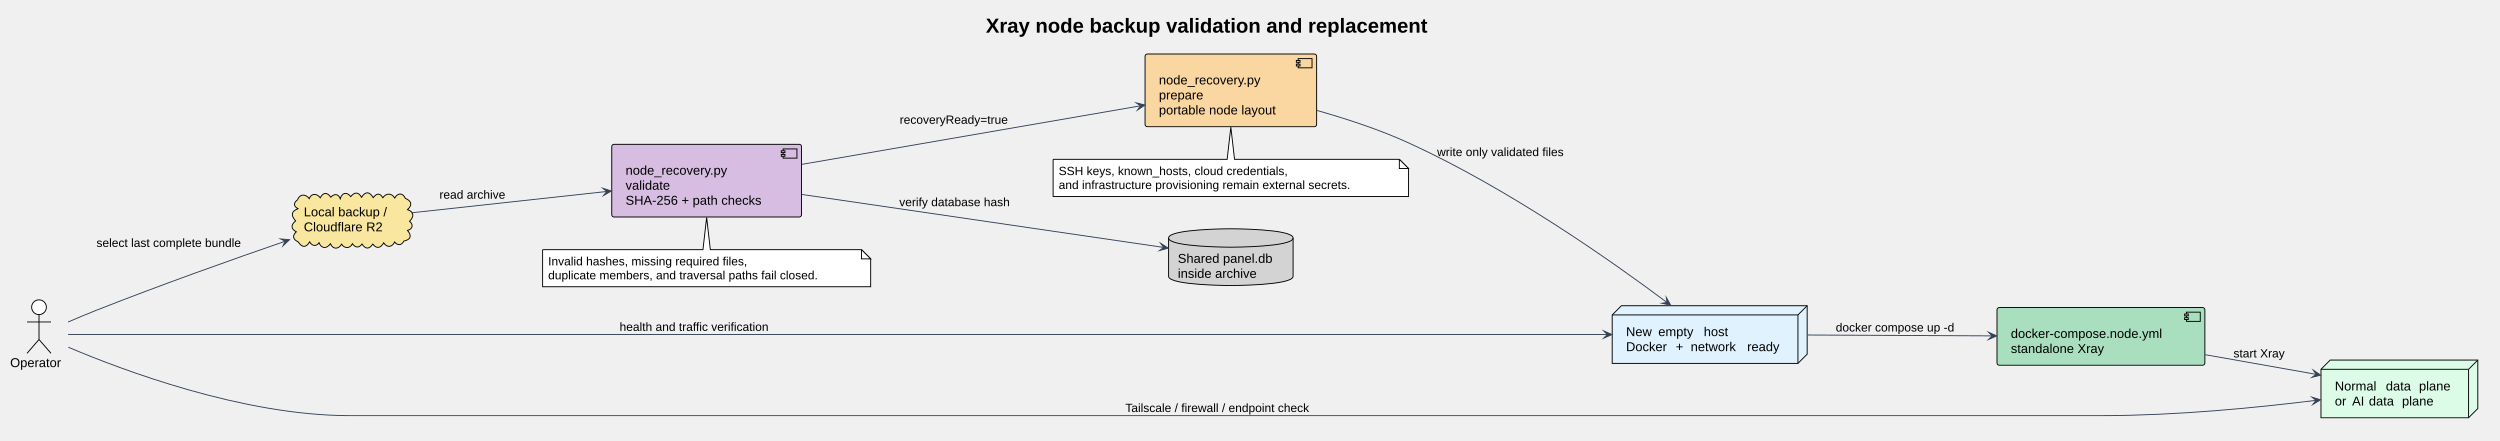
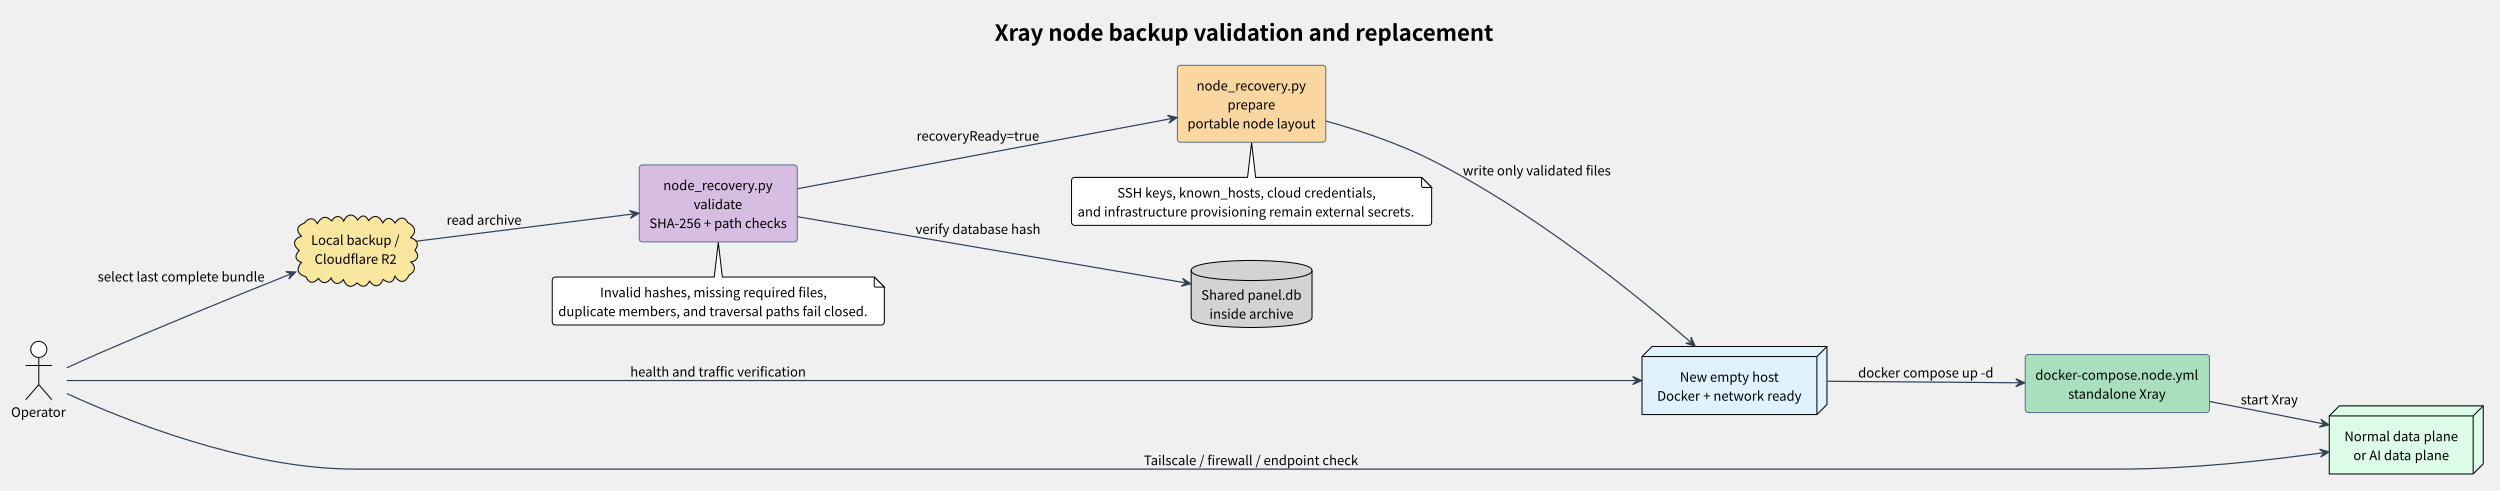
- <svg xmlns="http://www.w3.org/2000/svg" contentStyleType="text/css" data-diagram-type="DESCRIPTION" height="478px" preserveAspectRatio="none" style="width:2713px;height:478px;background:#FFFFFF;" version="1.1" viewBox="0 0 2713 478" width="2713px" zoomAndPan="magnify">
+ <svg xmlns="http://www.w3.org/2000/svg" contentStyleType="text/css" data-diagram-type="DESCRIPTION" height="487px" preserveAspectRatio="none" style="width:2484px;height:487px;background:#FFFFFF;" version="1.1" viewBox="0 0 2484 487" width="2484px" zoomAndPan="magnify">
  <defs />
  <g>
    <g class="title" data-source-line="2">
-       <text fill="#000000" font-family="Arial" font-size="22" font-weight="700" lengthAdjust="spacing" textLength="572.258" x="1069.824" y="35.421">Xray node backup validation and replacement</text>
+       <text fill="#000000" font-family="Noto Sans CJK SC" font-size="22" font-weight="bold" lengthAdjust="spacing" textLength="498.808" x="988.264" y="40.52">Xray node backup validation and replacement</text>
    </g>
-     <g class="entity" data-qualified-name="operator" data-source-line="8" id="ent0001">
-       <ellipse cx="42.333" cy="333.399" fill="#FFFFFF" rx="8" ry="8" style="stroke:#000000;stroke-width:1;" />
-       <path d="M42.333,341.399 L42.333,368.399 M29.332,349.399 L55.333,349.399 M42.333,368.399 L29.332,383.399 M42.333,368.399 L55.333,383.399" fill="none" style="stroke:#000000;stroke-width:1;" />
-       <text fill="#000000" font-family="Arial" font-size="14" lengthAdjust="spacing" textLength="62.665" x="11" y="398.394">Operator</text>
+     <g class="entity" data-entity="operator" data-source-line="5" data-uid="ent0002" id="entity_operator">
+       <ellipse cx="38.547" cy="347.176" fill="#FFFFFF" rx="8" ry="8" style="stroke:#000000;stroke-width:1;" />
+       <path d="M38.547,355.176 L38.547,382.176 M25.547,363.176 L51.547,363.176 M38.547,382.176 L25.547,397.176 M38.547,382.176 L51.547,397.176" fill="none" style="stroke:#000000;stroke-width:1;" />
+       <text fill="#000000" font-family="Noto Sans CJK SC" font-size="13" lengthAdjust="spacing" textLength="55.094" x="11" y="414.256">Operator</text>
    </g>
-     <g class="entity" data-qualified-name="archive" data-source-line="9" id="ent0002">
-       <path d="M322.865,216.845 C325.511,209.991 331.677,210.466 335.581,215.501 C338.163,209.186 344.147,210.017 347.54,214.613 C350.816,208.468 355.091,208.439 358.988,214.007 C362.521,210.096 367.183,210.022 369.23,215.609 C371.193,209.039 376.274,207.808 380.634,213.353 C384.744,208.228 388.914,208.059 392.335,214.076 C396.821,207.267 400.977,207.819 405.036,214.478 C408.51,209.858 412.043,208.919 415.445,214.552 C419.196,209.211 424.924,209.443 428.416,214.865 C431.639,209.078 437.111,208.971 439.898,215.28 C446.612,218.04 447.81,222.334 442.263,227.473 C449.832,230.11 449.229,235.351 444.456,240.126 C448.969,243.831 447.833,248.591 442.24,250.037 C447.166,256.03 445.805,259.898 438.273,261.626 C435.811,266.354 431.615,266.857 428.257,262.628 C425.476,268.47 420.014,269.063 416.366,263.535 C413.367,269.016 408.884,270.518 404.562,264.947 C400.529,270.603 396.745,270.657 392.815,264.841 C389.578,269.495 385.375,268.86 382.44,264.494 C379.717,270.029 373.891,269.858 370.69,265.036 C367.37,270.521 361.391,271.077 358.582,264.522 C354.651,269.946 349.047,270.332 346.184,263.446 C343.198,267.985 338.239,266.827 336.102,262.481 C331.924,269.286 327.723,268.706 323.543,262.484 C318.153,259.974 316.735,255.96 321.525,251.569 C315.264,248.166 315.769,243.858 320.78,239.746 C315.988,234.115 315.329,229.642 323.356,226.506 C318.306,223.689 318.512,220.141 322.865,216.845" fill="#F9E79F" style="stroke:#000000;stroke-width:1;" />
-       <text fill="#000000" font-family="Arial" font-size="14" lengthAdjust="spacing" textLength="101.179" x="329.67" y="234.755">Local backup /</text>
-       <text fill="#000000" font-family="Arial" font-size="14" lengthAdjust="spacing" textLength="94.842" x="329.67" y="251.051">Cloudflare R2</text>
+     <g class="entity" data-entity="archive" data-source-line="6" data-uid="ent0003" id="entity_archive">
+       <path d="M302.264,221.834 C306.41,216.369 311.563,215.334 315.384,222.179 C319.107,215.336 323.538,213.578 329.649,219.513 C332.746,213.749 338.53,213.572 341.502,219.638 C344.539,212.379 351.27,211.507 355.345,218.64 C359.219,213.292 362.933,212.973 366.321,219.104 C371.897,212.569 376.989,214.568 380.326,221.443 C384.346,215.228 388.593,215.92 392.483,221.575 C396.106,216.048 401.497,214.283 405.395,221.293 C412.51,224.955 414.368,230.155 408.075,236.224 C414.751,238.335 416.733,242.795 412.256,248.656 C417.368,253.931 414.953,259.024 408.311,260.323 C413.617,264.932 412.547,270.168 406.563,273.25 C402.738,281.067 397.562,281.902 392.338,274.564 C390.466,281.769 385.539,281.583 380.736,277.604 C377.119,285.219 372.656,286.141 367.118,279.43 C363.7,286.034 359.607,285.528 354.689,281.123 C348.805,286.974 343.934,284.764 341.162,277.829 C337.358,283.387 331.272,282.851 329.03,276.268 C325.293,281.745 320.463,282.809 316.415,276.603 C311.66,281.972 307.12,282.048 303.946,275.013 C295.684,272.791 293.778,267.327 299.531,260.763 C292.542,258.334 292.698,253.488 297.348,248.914 C290.594,243.736 291.04,237.608 299.406,234.605 C293.876,229.454 294.771,224.07 302.264,221.834" fill="#F9E79F" style="stroke:#000000;stroke-width:1;" />
+       <text fill="#000000" font-family="Noto Sans CJK SC" font-size="13" lengthAdjust="spacing" textLength="88.608" x="309.09" y="243.346">Local backup /</text>
+       <text fill="#000000" font-family="Noto Sans CJK SC" font-size="13" lengthAdjust="spacing" textLength="81.679" x="312.555" y="262.17">Cloudflare R2</text>
    </g>
-     <g class="entity" data-qualified-name="validator" data-source-line="10" id="ent0003">
-       <rect fill="#D7BDE2" height="78.891" rx="2.5" ry="2.5" style="stroke:#000000;stroke-width:1;" width="205.956" x="663.87" y="156.609" />
-       <rect fill="#D7BDE2" height="10" style="stroke:#000000;stroke-width:1;" width="15" x="849.826" y="161.609" />
-       <rect fill="#D7BDE2" height="2" style="stroke:#000000;stroke-width:1;" width="4" x="847.826" y="163.609" />
-       <rect fill="#D7BDE2" height="2" style="stroke:#000000;stroke-width:1;" width="4" x="847.826" y="167.609" />
-       <text fill="#000000" font-family="Arial" font-size="14" lengthAdjust="spacing" textLength="125.132" x="678.87" y="189.605">node_recovery.py</text>
-       <text fill="#000000" font-family="Arial" font-size="14" lengthAdjust="spacing" textLength="56.212" x="678.87" y="205.901">validate</text>
-       <text fill="#000000" font-family="Arial" font-size="14" lengthAdjust="spacing" textLength="165.956" x="678.87" y="222.198">SHA-256 + path checks</text>
+     <g class="entity" data-entity="validator" data-source-line="7" data-uid="ent0004" id="entity_validator">
+       <rect fill="#D7BDE2" height="76.472" rx="3" ry="3" style="stroke:#53708C;stroke-width:1;" width="157.007" x="635.18" y="163.856" />
+       <text fill="#000000" font-family="Noto Sans CJK SC" font-size="13" lengthAdjust="spacing" textLength="109.33" x="659.019" y="188.936">node_recovery.py</text>
+       <text fill="#000000" font-family="Noto Sans CJK SC" font-size="13" lengthAdjust="spacing" textLength="48.841" x="689.263" y="207.76">validate</text>
+       <text fill="#000000" font-family="Noto Sans CJK SC" font-size="13" lengthAdjust="spacing" textLength="137.007" x="645.18" y="226.584">SHA-256 + path checks</text>
    </g>
-     <g class="entity" data-qualified-name="preparer" data-source-line="11" id="ent0004">
-       <rect fill="#FAD7A0" height="78.891" rx="2.5" ry="2.5" style="stroke:#000000;stroke-width:1;" width="186.186" x="1242.62" y="58.609" />
-       <rect fill="#FAD7A0" height="10" style="stroke:#000000;stroke-width:1;" width="15" x="1408.806" y="63.609" />
-       <rect fill="#FAD7A0" height="2" style="stroke:#000000;stroke-width:1;" width="4" x="1406.806" y="65.609" />
-       <rect fill="#FAD7A0" height="2" style="stroke:#000000;stroke-width:1;" width="4" x="1406.806" y="69.609" />
-       <text fill="#000000" font-family="Arial" font-size="14" lengthAdjust="spacing" textLength="125.132" x="1257.62" y="91.605">node_recovery.py</text>
-       <text fill="#000000" font-family="Arial" font-size="14" lengthAdjust="spacing" textLength="55.091" x="1257.62" y="107.901">prepare</text>
-       <text fill="#000000" font-family="Arial" font-size="14" lengthAdjust="spacing" textLength="146.186" x="1257.62" y="124.198">portable node layout</text>
+     <g class="entity" data-entity="preparer" data-source-line="8" data-uid="ent0005" id="entity_preparer">
+       <rect fill="#FAD7A0" height="76.472" rx="3" ry="3" style="stroke:#53708C;stroke-width:1;" width="147.478" x="1169.84" y="64.856" />
+       <text fill="#000000" font-family="Noto Sans CJK SC" font-size="13" lengthAdjust="spacing" textLength="109.33" x="1188.914" y="89.936">node_recovery.py</text>
+       <text fill="#000000" font-family="Noto Sans CJK SC" font-size="13" lengthAdjust="spacing" textLength="47.931" x="1219.613" y="108.76">prepare</text>
+       <text fill="#000000" font-family="Noto Sans CJK SC" font-size="13" lengthAdjust="spacing" textLength="127.478" x="1179.84" y="127.584">portable node layout</text>
    </g>
-     <g class="entity" data-qualified-name="host" data-source-line="12" id="ent0005">
-       <polygon fill="#E0F2FE" points="1749.56,341.759,1759.56,331.759,1961.135,331.759,1961.135,384.353,1951.135,394.353,1749.56,394.353,1749.56,341.759" style="stroke:#000000;stroke-width:1;stroke-linejoin:miter;stroke-miterlimit:10;" />
-       <line style="stroke:#000000;stroke-width:1;" x1="1951.135" x2="1961.135" y1="341.759" y2="331.759" />
-       <line style="stroke:#000000;stroke-width:1;" x1="1749.56" x2="1951.135" y1="341.759" y2="341.759" />
-       <line style="stroke:#000000;stroke-width:1;" x1="1951.135" x2="1951.135" y1="341.759" y2="394.353" />
-       <text fill="#000000" font-family="Arial" font-size="14" lengthAdjust="spacing" textLength="30.536" x="1764.56" y="364.755">New</text>
-       <text fill="#000000" font-family="Arial" font-size="14" lengthAdjust="spacing" textLength="4.45" x="1795.096" y="364.755"> </text>
-       <text fill="#000000" font-family="Arial" font-size="14" lengthAdjust="spacing" textLength="44.912" x="1799.546" y="364.755">empty</text>
-       <text fill="#000000" font-family="Arial" font-size="14" lengthAdjust="spacing" textLength="4.45" x="1844.458" y="364.755"> </text>
-       <text fill="#000000" font-family="Arial" font-size="14" lengthAdjust="spacing" textLength="30.222" x="1848.909" y="364.755">host</text>
-       <text fill="#000000" font-family="Arial" font-size="14" lengthAdjust="spacing" textLength="49.52" x="1764.56" y="381.051">Docker</text>
-       <text fill="#000000" font-family="Arial" font-size="14" lengthAdjust="spacing" textLength="4.45" x="1814.08" y="381.051"> </text>
-       <text fill="#000000" font-family="Arial" font-size="14" lengthAdjust="spacing" textLength="11.73" x="1818.53" y="381.051">+</text>
-       <text fill="#000000" font-family="Arial" font-size="14" lengthAdjust="spacing" textLength="4.45" x="1830.26" y="381.051"> </text>
-       <text fill="#000000" font-family="Arial" font-size="14" lengthAdjust="spacing" textLength="56.855" x="1834.71" y="381.051">network</text>
-       <text fill="#000000" font-family="Arial" font-size="14" lengthAdjust="spacing" textLength="4.45" x="1891.565" y="381.051"> </text>
-       <text fill="#000000" font-family="Arial" font-size="14" lengthAdjust="spacing" textLength="40.12" x="1896.015" y="381.051">ready</text>
+     <g class="entity" data-entity="host" data-source-line="9" data-uid="ent0006" id="entity_host">
+       <polygon fill="#E0F2FE" points="1631.49,354.266,1641.49,344.266,1815.27,344.266,1815.27,401.914,1805.27,411.914,1631.49,411.914,1631.49,354.266" style="stroke:#000000;stroke-width:1;" />
+       <line style="stroke:#000000;stroke-width:1;" x1="1805.27" x2="1815.27" y1="354.266" y2="344.266" />
+       <line style="stroke:#000000;stroke-width:1;" x1="1631.49" x2="1805.27" y1="354.266" y2="354.266" />
+       <line style="stroke:#000000;stroke-width:1;" x1="1805.27" x2="1805.27" y1="354.266" y2="411.914" />
+       <text fill="#000000" font-family="Noto Sans CJK SC" font-size="13" lengthAdjust="spacing" textLength="27.027" x="1669.091" y="379.346">New</text>
+       <text fill="#000000" font-family="Noto Sans CJK SC" font-size="13" lengthAdjust="spacing" textLength="2.912" x="1696.118" y="379.346"> </text>
+       <text fill="#000000" font-family="Noto Sans CJK SC" font-size="13" lengthAdjust="spacing" textLength="38.974" x="1699.03" y="379.346">empty</text>
+       <text fill="#000000" font-family="Noto Sans CJK SC" font-size="13" lengthAdjust="spacing" textLength="2.912" x="1738.004" y="379.346"> </text>
+       <text fill="#000000" font-family="Noto Sans CJK SC" font-size="13" lengthAdjust="spacing" textLength="26.754" x="1740.916" y="379.346">host</text>
+       <text fill="#000000" font-family="Noto Sans CJK SC" font-size="13" lengthAdjust="spacing" textLength="42.874" x="1646.49" y="398.17">Docker</text>
+       <text fill="#000000" font-family="Noto Sans CJK SC" font-size="13" lengthAdjust="spacing" textLength="2.912" x="1689.364" y="398.17"> </text>
+       <text fill="#000000" font-family="Noto Sans CJK SC" font-size="13" lengthAdjust="spacing" textLength="7.215" x="1692.276" y="398.17">+</text>
+       <text fill="#000000" font-family="Noto Sans CJK SC" font-size="13" lengthAdjust="spacing" textLength="2.912" x="1699.491" y="398.17"> </text>
+       <text fill="#000000" font-family="Noto Sans CJK SC" font-size="13" lengthAdjust="spacing" textLength="50.557" x="1702.403" y="398.17">network</text>
+       <text fill="#000000" font-family="Noto Sans CJK SC" font-size="13" lengthAdjust="spacing" textLength="2.912" x="1752.96" y="398.17"> </text>
+       <text fill="#000000" font-family="Noto Sans CJK SC" font-size="13" lengthAdjust="spacing" textLength="34.398" x="1755.872" y="398.17">ready</text>
    </g>
-     <g class="entity" data-qualified-name="compose" data-source-line="13" id="ent0006">
-       <rect fill="#A9DFBF" height="62.594" rx="2.5" ry="2.5" style="stroke:#000000;stroke-width:1;" width="225.589" x="2167.14" y="333.759" />
-       <rect fill="#A9DFBF" height="10" style="stroke:#000000;stroke-width:1;" width="15" x="2372.729" y="338.759" />
-       <rect fill="#A9DFBF" height="2" style="stroke:#000000;stroke-width:1;" width="4" x="2370.729" y="340.759" />
-       <rect fill="#A9DFBF" height="2" style="stroke:#000000;stroke-width:1;" width="4" x="2370.729" y="344.759" />
-       <text fill="#000000" font-family="Arial" font-size="14" lengthAdjust="spacing" textLength="185.589" x="2182.14" y="366.755">docker-compose.node.yml</text>
-       <text fill="#000000" font-family="Arial" font-size="14" lengthAdjust="spacing" textLength="114.304" x="2182.14" y="383.051">standalone Xray</text>
+     <g class="entity" data-entity="compose" data-source-line="10" data-uid="ent0007" id="entity_compose">
+       <rect fill="#A9DFBF" height="57.648" rx="3" ry="3" style="stroke:#53708C;stroke-width:1;" width="183.072" x="2012.27" y="352.266" />
+       <text fill="#000000" font-family="Noto Sans CJK SC" font-size="13" lengthAdjust="spacing" textLength="163.072" x="2022.27" y="377.346">docker-compose.node.yml</text>
+       <text fill="#000000" font-family="Noto Sans CJK SC" font-size="13" lengthAdjust="spacing" textLength="97.812" x="2054.9" y="396.17">standalone Xray</text>
    </g>
-     <g class="entity" data-qualified-name="node" data-source-line="14" id="ent0007">
-       <polygon fill="#DCFCE7" points="2518.73,400.759,2528.73,390.759,2688.907,390.759,2688.907,443.353,2678.907,453.353,2518.73,453.353,2518.73,400.759" style="stroke:#000000;stroke-width:1;stroke-linejoin:miter;stroke-miterlimit:10;" />
-       <line style="stroke:#000000;stroke-width:1;" x1="2678.907" x2="2688.907" y1="400.759" y2="390.759" />
-       <line style="stroke:#000000;stroke-width:1;" x1="2518.73" x2="2678.907" y1="400.759" y2="400.759" />
-       <line style="stroke:#000000;stroke-width:1;" x1="2678.907" x2="2678.907" y1="400.759" y2="453.353" />
-       <text fill="#000000" font-family="Arial" font-size="14" lengthAdjust="spacing" textLength="50.9" x="2533.73" y="423.755">Normal</text>
-       <text fill="#000000" font-family="Arial" font-size="14" lengthAdjust="spacing" textLength="4.45" x="2584.63" y="423.755"> </text>
-       <text fill="#000000" font-family="Arial" font-size="14" lengthAdjust="spacing" textLength="31.534" x="2589.081" y="423.755">data</text>
-       <text fill="#000000" font-family="Arial" font-size="14" lengthAdjust="spacing" textLength="4.45" x="2620.615" y="423.755"> </text>
-       <text fill="#000000" font-family="Arial" font-size="14" lengthAdjust="spacing" textLength="38.842" x="2625.065" y="423.755">plane</text>
-       <text fill="#000000" font-family="Arial" font-size="14" lengthAdjust="spacing" textLength="14.321" x="2533.73" y="440.051">or</text>
-       <text fill="#000000" font-family="Arial" font-size="14" lengthAdjust="spacing" textLength="4.45" x="2548.051" y="440.051"> </text>
-       <text fill="#000000" font-family="Arial" font-size="14" lengthAdjust="spacing" textLength="13.706" x="2552.501" y="440.051">AI</text>
-       <text fill="#000000" font-family="Arial" font-size="14" lengthAdjust="spacing" textLength="4.45" x="2566.207" y="440.051"> </text>
-       <text fill="#000000" font-family="Arial" font-size="14" lengthAdjust="spacing" textLength="31.534" x="2570.658" y="440.051">data</text>
-       <text fill="#000000" font-family="Arial" font-size="14" lengthAdjust="spacing" textLength="4.45" x="2602.192" y="440.051"> </text>
-       <text fill="#000000" font-family="Arial" font-size="14" lengthAdjust="spacing" textLength="38.842" x="2606.642" y="440.051">plane</text>
+     <g class="entity" data-entity="node" data-source-line="11" data-uid="ent0008" id="entity_node">
+       <polygon fill="#DCFCE7" points="2314.34,413.266,2324.34,403.266,2467.336,403.266,2467.336,460.914,2457.336,470.914,2314.34,470.914,2314.34,413.266" style="stroke:#000000;stroke-width:1;" />
+       <line style="stroke:#000000;stroke-width:1;" x1="2457.336" x2="2467.336" y1="413.266" y2="403.266" />
+       <line style="stroke:#000000;stroke-width:1;" x1="2314.34" x2="2457.336" y1="413.266" y2="413.266" />
+       <line style="stroke:#000000;stroke-width:1;" x1="2457.336" x2="2457.336" y1="413.266" y2="470.914" />
+       <text fill="#000000" font-family="Noto Sans CJK SC" font-size="13" lengthAdjust="spacing" textLength="45.37" x="2329.34" y="438.346">Normal</text>
+       <text fill="#000000" font-family="Noto Sans CJK SC" font-size="13" lengthAdjust="spacing" textLength="2.912" x="2374.71" y="438.346"> </text>
+       <text fill="#000000" font-family="Noto Sans CJK SC" font-size="13" lengthAdjust="spacing" textLength="27.599" x="2377.622" y="438.346">data</text>
+       <text fill="#000000" font-family="Noto Sans CJK SC" font-size="13" lengthAdjust="spacing" textLength="2.912" x="2405.221" y="438.346"> </text>
+       <text fill="#000000" font-family="Noto Sans CJK SC" font-size="13" lengthAdjust="spacing" textLength="34.203" x="2408.133" y="438.346">plane</text>
+       <text fill="#000000" font-family="Noto Sans CJK SC" font-size="13" lengthAdjust="spacing" textLength="12.922" x="2338.251" y="457.17">or</text>
+       <text fill="#000000" font-family="Noto Sans CJK SC" font-size="13" lengthAdjust="spacing" textLength="2.912" x="2351.173" y="457.17"> </text>
+       <text fill="#000000" font-family="Noto Sans CJK SC" font-size="13" lengthAdjust="spacing" textLength="11.713" x="2354.086" y="457.17">AI</text>
+       <text fill="#000000" font-family="Noto Sans CJK SC" font-size="13" lengthAdjust="spacing" textLength="2.912" x="2365.798" y="457.17"> </text>
+       <text fill="#000000" font-family="Noto Sans CJK SC" font-size="13" lengthAdjust="spacing" textLength="27.599" x="2368.711" y="457.17">data</text>
+       <text fill="#000000" font-family="Noto Sans CJK SC" font-size="13" lengthAdjust="spacing" textLength="2.912" x="2396.309" y="457.17"> </text>
+       <text fill="#000000" font-family="Noto Sans CJK SC" font-size="13" lengthAdjust="spacing" textLength="34.203" x="2399.222" y="457.17">plane</text>
    </g>
-     <g class="entity" data-qualified-name="db" data-source-line="15" id="ent0008">
-       <path d="M1268.15,258.259 C1268.15,248.259 1335.705,248.259 1335.705,248.259 C1335.705,248.259 1403.26,248.259 1403.26,258.259 L1403.26,299.853 C1403.26,309.853 1335.705,309.853 1335.705,309.853 C1335.705,309.853 1268.15,309.853 1268.15,299.853 L1268.15,258.259" fill="#D3D3D3" style="stroke:#000000;stroke-width:1;" />
-       <path d="M1268.15,258.259 C1268.15,268.259 1335.705,268.259 1335.705,268.259 C1335.705,268.259 1403.26,268.259 1403.26,258.259" fill="none" style="stroke:#000000;stroke-width:1;" />
-       <text fill="#000000" font-family="Arial" font-size="14" lengthAdjust="spacing" textLength="115.11" x="1278.15" y="285.255">Shared panel.db</text>
-       <text fill="#000000" font-family="Arial" font-size="14" lengthAdjust="spacing" textLength="97.59" x="1278.15" y="301.551">inside archive</text>
+     <g class="entity" data-entity="db" data-source-line="12" data-uid="ent0009" id="entity_db">
+       <path d="M1183.54,268.766 C1183.54,258.766 1243.583,258.766 1243.583,258.766 C1243.583,258.766 1303.627,258.766 1303.627,268.766 L1303.627,315.414 C1303.627,325.414 1243.583,325.414 1243.583,325.414 C1243.583,325.414 1183.54,325.414 1183.54,315.414 L1183.54,268.766" fill="#D3D3D3" style="stroke:#000000;stroke-width:1;" />
+       <path d="M1183.54,268.766 C1183.54,278.766 1243.583,278.766 1243.583,278.766 C1243.583,278.766 1303.627,278.766 1303.627,268.766" fill="none" style="stroke:#000000;stroke-width:1;" />
+       <text fill="#000000" font-family="Noto Sans CJK SC" font-size="13" lengthAdjust="spacing" textLength="100.087" x="1193.54" y="297.846">Shared panel.db</text>
+       <text fill="#000000" font-family="Noto Sans CJK SC" font-size="13" lengthAdjust="spacing" textLength="83.772" x="1201.697" y="316.67">inside archive</text>
    </g>
-     <g class="entity" data-qualified-name="GMN18" data-source-line="28" id="ent0019">
-       <path d="M588.84,270.919 L588.84,311.185 A0,0 0 0 0 588.84,311.185 L944.85,311.185 A0,0 0 0 0 944.85,311.185 L944.85,280.919 L934.85,270.919 L770.85,270.919 L766.85,235.969 L762.85,270.919 L588.84,270.919 A0,0 0 0 0 588.84,270.919" fill="#FFFFFF" style="stroke:#000000;stroke-width:1;" />
-       <path d="M934.85,270.919 L934.85,280.919 L944.85,280.919 L934.85,270.919" fill="#FFFFFF" style="stroke:#000000;stroke-width:1;" />
-       <text fill="#000000" font-family="Arial" font-size="13" lengthAdjust="spacing" textLength="245.527" x="594.84" y="287.986">Invalid hashes, missing required files,</text>
-       <text fill="#000000" font-family="Arial" font-size="13" lengthAdjust="spacing" textLength="335.01" x="594.84" y="303.119">duplicate members, and traversal paths fail closed.</text>
+     <g class="entity" data-entity="GMN19" data-source-line="25" data-uid="ent0020" id="entity_GMN19">
+       <path d="M548.7,278.266 L548.7,319.914 A3,3 0 0 0 551.7,322.914 L875.671,322.914 A3,3 0 0 0 878.671,319.914 L878.671,285.266 L868.671,275.266 L717.69,275.266 L713.69,240.736 L709.69,275.266 L551.7,275.266 A3,3 0 0 0 548.7,278.266" fill="#FFFFFF" style="stroke:#000000;stroke-width:1;" />
+       <path d="M868.671,275.266 L868.671,283.766 A1.5,1.5 0 0 0 870.171,285.266 L878.671,285.266 L868.671,275.266" fill="#FFFFFF" style="stroke:#000000;stroke-width:1;" />
+       <text fill="#000000" font-family="Noto Sans CJK SC" font-size="13" lengthAdjust="spacing" textLength="225.979" x="596.196" y="295.346">Invalid hashes, missing required files,</text>
+       <text fill="#000000" font-family="Noto Sans CJK SC" font-size="13" lengthAdjust="spacing" textLength="308.971" x="554.7" y="314.17">duplicate members, and traversal paths fail closed.</text>
    </g>
-     <g class="entity" data-qualified-name="GMN21" data-source-line="33" id="ent0022">
-       <path d="M1142.85,172.919 L1142.85,213.185 A0,0 0 0 0 1142.85,213.185 L1528.561,213.185 A0,0 0 0 0 1528.561,213.185 L1528.561,182.919 L1518.561,172.919 L1339.71,172.919 L1335.71,137.969 L1331.71,172.919 L1142.85,172.919 A0,0 0 0 0 1142.85,172.919" fill="#FFFFFF" style="stroke:#000000;stroke-width:1;" />
-       <path d="M1518.561,172.919 L1518.561,182.919 L1528.561,182.919 L1518.561,172.919" fill="#FFFFFF" style="stroke:#000000;stroke-width:1;" />
-       <text fill="#000000" font-family="Arial" font-size="13" lengthAdjust="spacing" textLength="276.371" x="1148.85" y="189.986">SSH keys, known_hosts, cloud credentials,</text>
-       <text fill="#000000" font-family="Arial" font-size="13" lengthAdjust="spacing" textLength="364.711" x="1148.85" y="205.119">and infrastructure provisioning remain external secrets.</text>
+     <g class="entity" data-entity="GMN22" data-source-line="30" data-uid="ent0023" id="entity_GMN22">
+       <path d="M1064.67,179.266 L1064.67,220.914 A3,3 0 0 0 1067.67,223.914 L1419.487,223.914 A3,3 0 0 0 1422.487,220.914 L1422.487,186.266 L1412.487,176.266 L1247.58,176.266 L1243.58,141.736 L1239.58,176.266 L1067.67,176.266 A3,3 0 0 0 1064.67,179.266" fill="#FFFFFF" style="stroke:#000000;stroke-width:1;" />
+       <path d="M1412.487,176.266 L1412.487,184.766 A1.5,1.5 0 0 0 1413.987,186.266 L1422.487,186.266 L1412.487,176.266" fill="#FFFFFF" style="stroke:#000000;stroke-width:1;" />
+       <text fill="#000000" font-family="Noto Sans CJK SC" font-size="13" lengthAdjust="spacing" textLength="257.92" x="1110.119" y="196.346">SSH keys, known_hosts, cloud credentials,</text>
+       <text fill="#000000" font-family="Noto Sans CJK SC" font-size="13" lengthAdjust="spacing" textLength="336.817" x="1070.67" y="215.17">and infrastructure provisioning remain external secrets.</text>
    </g>
-     <g class="link" data-entity-1="ent0001" data-entity-2="ent0002" data-link-type="dependency" data-source-line="17" id="lnk9">
-       <path d="M73.87,349.459 C83.37,345.349 93.9,340.909 103.67,337.049 C175.07,308.869 253.393,281.12 309.513,261.76" fill="none" id="operator-to-archive" style="stroke:#334155;stroke-width:1;" />
-       <polygon fill="#334155" points="314.24,260.129,304.428,259.283,309.513,261.76,307.036,266.846,314.24,260.129" style="stroke:#334155;stroke-width:1;stroke-linejoin:miter;stroke-miterlimit:10;" />
-       <text fill="#000000" font-family="Arial" font-size="13" lengthAdjust="spacing" textLength="179.785" x="104.67" y="267.986">select last complete bundle</text>
+     <g class="link" data-entity-1="operator" data-entity-2="archive" data-source-line="14" data-uid="lnk10" id="link_operator_archive">
+       <path d="M66.48,365.426 C75.82,361.116 86.38,356.316 96.09,352.096 C163.46,322.816 236.118,293.322 288.258,272.492" fill="none" id="operator-to-archive" style="stroke:#334155;stroke-width:1.2;" />
+       <polygon fill="#334155" points="293.83,270.266,283.988,269.89,289.187,272.121,286.956,277.32,293.83,270.266" style="stroke:#334155;stroke-width:1.2;" />
+       <text fill="#000000" font-family="Noto Sans CJK SC" font-size="13" lengthAdjust="spacing" textLength="166.855" x="97.09" y="279.716">select last complete bundle</text>
    </g>
-     <g class="link" data-entity-1="ent0002" data-entity-2="ent0003" data-link-type="dependency" data-source-line="18" id="lnk10">
-       <path d="M446.06,230.979 C505.47,224.489 589.449,215.312 658.47,207.782" fill="none" id="archive-to-validator" style="stroke:#334155;stroke-width:1;" />
-       <polygon fill="#334155" points="663.44,207.239,654.059,204.239,658.47,207.782,654.927,212.192,663.44,207.239" style="stroke:#334155;stroke-width:1;stroke-linejoin:miter;stroke-miterlimit:10;" />
-       <text fill="#000000" font-family="Arial" font-size="13" lengthAdjust="spacing" textLength="81.694" x="476.84" y="215.636">read archive</text>
+     <g class="link" data-entity-1="archive" data-entity-2="validator" data-source-line="15" data-uid="lnk11" id="link_archive_validator">
+       <path d="M413.16,239.716 C473.61,232.116 562.147,221.005 628.807,212.625" fill="none" id="archive-to-validator" style="stroke:#334155;stroke-width:1.2;" />
+       <polygon fill="#334155" points="634.76,211.876,625.331,209.03,629.799,212.5,626.329,216.967,634.76,211.876" style="stroke:#334155;stroke-width:1.2;" />
+       <text fill="#000000" font-family="Noto Sans CJK SC" font-size="13" lengthAdjust="spacing" textLength="74.971" x="443.7" y="223.366">read archive</text>
    </g>
-     <g class="link" data-entity-1="ent0003" data-entity-2="ent0008" data-link-type="dependency" data-source-line="19" id="lnk11">
-       <path d="M870.17,211.039 C985.46,227.919 1164.583,254.145 1262.833,268.525" fill="none" id="validator-to-db" style="stroke:#334155;stroke-width:1;" />
-       <polygon fill="#334155" points="1267.78,269.249,1259.454,263.988,1262.833,268.525,1258.296,271.904,1267.78,269.249" style="stroke:#334155;stroke-width:1;stroke-linejoin:miter;stroke-miterlimit:10;" />
-       <text fill="#000000" font-family="Arial" font-size="13" lengthAdjust="spacing" textLength="136.671" x="975.85" y="223.746">verify database hash</text>
+     <g class="link" data-entity-1="validator" data-entity-2="db" data-source-line="16" data-uid="lnk12" id="link_validator_db">
+       <path d="M792.58,215.376 C898.98,233.516 1081.545,264.638 1177.285,280.958" fill="none" id="validator-to-db" style="stroke:#334155;stroke-width:1.2;" />
+       <polygon fill="#334155" points="1183.2,281.966,1175,276.511,1178.271,281.126,1173.656,284.397,1183.2,281.966" style="stroke:#334155;stroke-width:1.2;" />
+       <text fill="#000000" font-family="Noto Sans CJK SC" font-size="13" lengthAdjust="spacing" textLength="124.839" x="909.67" y="232.466">verify database hash</text>
    </g>
-     <g class="link" data-entity-1="ent0003" data-entity-2="ent0004" data-link-type="dependency" data-source-line="20" id="lnk12">
-       <path d="M870.17,178.359 C976.21,160.029 1135.513,132.491 1237.623,114.841" fill="none" id="validator-to-preparer" style="stroke:#334155;stroke-width:1;" />
-       <polygon fill="#334155" points="1242.55,113.989,1233,111.581,1237.623,114.841,1234.363,119.464,1242.55,113.989" style="stroke:#334155;stroke-width:1;stroke-linejoin:miter;stroke-miterlimit:10;" />
-       <text fill="#000000" font-family="Arial" font-size="13" lengthAdjust="spacing" textLength="135.688" x="976.35" y="134.346">recoveryReady=true</text>
+     <g class="link" data-entity-1="validator" data-entity-2="preparer" data-source-line="17" data-uid="lnk13" id="link_validator_preparer">
+       <path d="M792.58,187.486 C894.11,168.446 1064.463,136.492 1163.583,117.912" fill="none" id="validator-to-preparer" style="stroke:#334155;stroke-width:1.2;" />
+       <polygon fill="#334155" points="1169.48,116.806,1159.897,114.533,1164.566,117.727,1161.371,122.396,1169.48,116.806" style="stroke:#334155;stroke-width:1.2;" />
+       <text fill="#000000" font-family="Noto Sans CJK SC" font-size="13" lengthAdjust="spacing" textLength="122.408" x="910.67" y="139.806">recoveryReady=true</text>
    </g>
-     <g class="link" data-entity-1="ent0004" data-entity-2="ent0005" data-link-type="dependency" data-source-line="21" id="lnk13">
-       <path d="M1428.89,119.809 C1461.13,128.879 1497.12,140.689 1528.56,155.049 C1637.67,204.889 1749.246,283.544 1809.056,328.284" fill="none" id="preparer-to-host" style="stroke:#334155;stroke-width:1;" />
-       <polygon fill="#334155" points="1813.06,331.279,1808.249,322.685,1809.056,328.284,1803.457,329.091,1813.06,331.279" style="stroke:#334155;stroke-width:1;stroke-linejoin:miter;stroke-miterlimit:10;" />
-       <text fill="#000000" font-family="Arial" font-size="13" lengthAdjust="spacing" textLength="159.599" x="1559.56" y="169.396">write only validated files</text>
+     <g class="link" data-entity-1="preparer" data-entity-2="host" data-source-line="18" data-uid="lnk14" id="link_preparer_host">
+       <path d="M1317.66,120.306 C1350.66,129.516 1389.54,142.446 1422.49,159.096 C1524.91,210.846 1625.364,292.567 1679.824,339.967" fill="none" id="preparer-to-host" style="stroke:#334155;stroke-width:1.2;" />
+       <polygon fill="#334155" points="1684.35,343.906,1680.187,334.98,1680.579,340.623,1674.935,341.015,1684.35,343.906" style="stroke:#334155;stroke-width:1.2;" />
+       <text fill="#000000" font-family="Noto Sans CJK SC" font-size="13" lengthAdjust="spacing" textLength="147.836" x="1453.49" y="174.276">write only validated files</text>
    </g>
-     <g class="link" data-entity-1="ent0005" data-entity-2="ent0006" data-link-type="dependency" data-source-line="22" id="lnk14">
-       <path d="M1961.63,363.549 C2024.08,363.849 2098.22,364.196 2161.84,364.496" fill="none" id="host-to-compose" style="stroke:#334155;stroke-width:1;" />
-       <polygon fill="#334155" points="2166.84,364.519,2157.859,360.477,2161.84,364.496,2157.821,368.477,2166.84,364.519" style="stroke:#334155;stroke-width:1;stroke-linejoin:miter;stroke-miterlimit:10;" />
-       <text fill="#000000" font-family="Arial" font-size="13" lengthAdjust="spacing" textLength="144.796" x="1992.14" y="359.766">docker compose up -d</text>
+     <g class="link" data-entity-1="host" data-entity-2="compose" data-source-line="19" data-uid="lnk15" id="link_host_compose">
+       <path d="M1815.5,378.816 C1874.99,379.286 1946.36,379.849 2005.82,380.319" fill="none" id="host-to-compose" style="stroke:#334155;stroke-width:1.2;" />
+       <polygon fill="#334155" points="2011.82,380.366,2002.852,376.295,2006.82,380.327,2002.789,384.295,2011.82,380.366" style="stroke:#334155;stroke-width:1.2;" />
+       <text fill="#000000" font-family="Noto Sans CJK SC" font-size="13" lengthAdjust="spacing" textLength="135.018" x="1846.27" y="375.146">docker compose up -d</text>
    </g>
-     <g class="link" data-entity-1="ent0006" data-entity-2="ent0007" data-link-type="dependency" data-source-line="23" id="lnk15">
-       <path d="M2393.06,384.909 C2434.25,392.199 2475.217,399.457 2513.557,406.247" fill="none" id="compose-to-node" style="stroke:#334155;stroke-width:1;" />
-       <polygon fill="#334155" points="2518.48,407.119,2510.315,401.611,2513.557,406.247,2508.92,409.489,2518.48,407.119" style="stroke:#334155;stroke-width:1;stroke-linejoin:miter;stroke-miterlimit:10;" />
-       <text fill="#000000" font-family="Arial" font-size="13" lengthAdjust="spacing" textLength="64.321" x="2423.73" y="387.906">start Xray</text>
+     <g class="link" data-entity-1="compose" data-entity-2="node" data-source-line="20" data-uid="lnk16" id="link_compose_node">
+       <path d="M2195.78,398.966 C2233.9,406.456 2271.823,413.909 2308.163,421.049" fill="none" id="compose-to-node" style="stroke:#334155;stroke-width:1.2;" />
+       <polygon fill="#334155" points="2314.05,422.206,2305.99,416.546,2309.144,421.242,2304.448,424.396,2314.05,422.206" style="stroke:#334155;stroke-width:1.2;" />
+       <text fill="#000000" font-family="Noto Sans CJK SC" font-size="13" lengthAdjust="spacing" textLength="57.746" x="2226.34" y="401.816">start Xray</text>
    </g>
-     <g class="link" data-entity-1="ent0001" data-entity-2="ent0007" data-link-type="dependency" data-source-line="24" id="lnk16">
-       <path d="M74.12,376.799 C132.42,401.549 263.5,451.049 379.25,451.049 C379.25,451.049 379.25,451.049 2280.93,451.049 C2361.73,451.049 2448.518,442.494 2513.328,434.464" fill="none" id="operator-to-node" style="stroke:#334155;stroke-width:1;" />
-       <polygon fill="#334155" points="2518.29,433.849,2508.867,430.986,2513.328,434.464,2509.85,438.926,2518.29,433.849" style="stroke:#334155;stroke-width:1;stroke-linejoin:miter;stroke-miterlimit:10;" />
-       <text fill="#000000" font-family="Arial" font-size="13" lengthAdjust="spacing" textLength="229.106" x="1221.21" y="447.116">Tailscale / firewall / endpoint check</text>
+     <g class="link" data-entity-1="operator" data-entity-2="node" data-source-line="21" data-uid="lnk17" id="link_operator_node">
+       <path d="M66.45,391.076 C119.71,415.556 242.94,466.096 352.4,466.096 C352.4,466.096 352.4,466.096 2104.81,466.096 C2176.06,466.096 2250.878,457.846 2308.198,449.846" fill="none" id="operator-to-node" style="stroke:#334155;stroke-width:1.2;" />
+       <polygon fill="#334155" points="2314.14,449.016,2304.673,446.299,2309.188,449.707,2305.779,454.222,2314.14,449.016" style="stroke:#334155;stroke-width:1.2;" />
+       <text fill="#000000" font-family="Noto Sans CJK SC" font-size="13" lengthAdjust="spacing" textLength="214.292" x="1136.58" y="462.176">Tailscale / firewall / endpoint check</text>
    </g>
-     <g class="link" data-entity-1="ent0001" data-entity-2="ent0005" data-link-type="dependency" data-source-line="25" id="lnk17">
-       <path d="M73.9,363.049 C132.93,363.049 266.7,363.049 379.25,363.049 C379.25,363.049 379.25,363.049 1336.71,363.049 C1479.6,363.049 1639.68,363.049 1744.26,363.049" fill="none" id="operator-to-host" style="stroke:#334155;stroke-width:1;" />
-       <polygon fill="#334155" points="1749.26,363.049,1740.26,359.049,1744.26,363.049,1740.26,367.049,1749.26,363.049" style="stroke:#334155;stroke-width:1;stroke-linejoin:miter;stroke-miterlimit:10;" />
-       <text fill="#000000" font-family="Arial" font-size="13" lengthAdjust="spacing" textLength="189.179" x="672.35" y="359.116">health and traffic verification</text>
+     <g class="link" data-entity-1="operator" data-entity-2="host" data-source-line="22" data-uid="lnk18" id="link_operator_host">
+       <path d="M66.33,378.096 C120.4,378.096 246.48,378.096 352.4,378.096 C352.4,378.096 352.4,378.096 1244.58,378.096 C1379.17,378.096 1529.08,378.096 1625.23,378.096" fill="none" id="operator-to-host" style="stroke:#334155;stroke-width:1.2;" />
+       <polygon fill="#334155" points="1631.23,378.096,1622.23,374.096,1626.23,378.096,1622.23,382.096,1631.23,378.096" style="stroke:#334155;stroke-width:1.2;" />
+       <text fill="#000000" font-family="Noto Sans CJK SC" font-size="13" lengthAdjust="spacing" textLength="175.487" x="626.19" y="374.176">health and traffic verification</text>
    </g>
  </g>
</svg>
